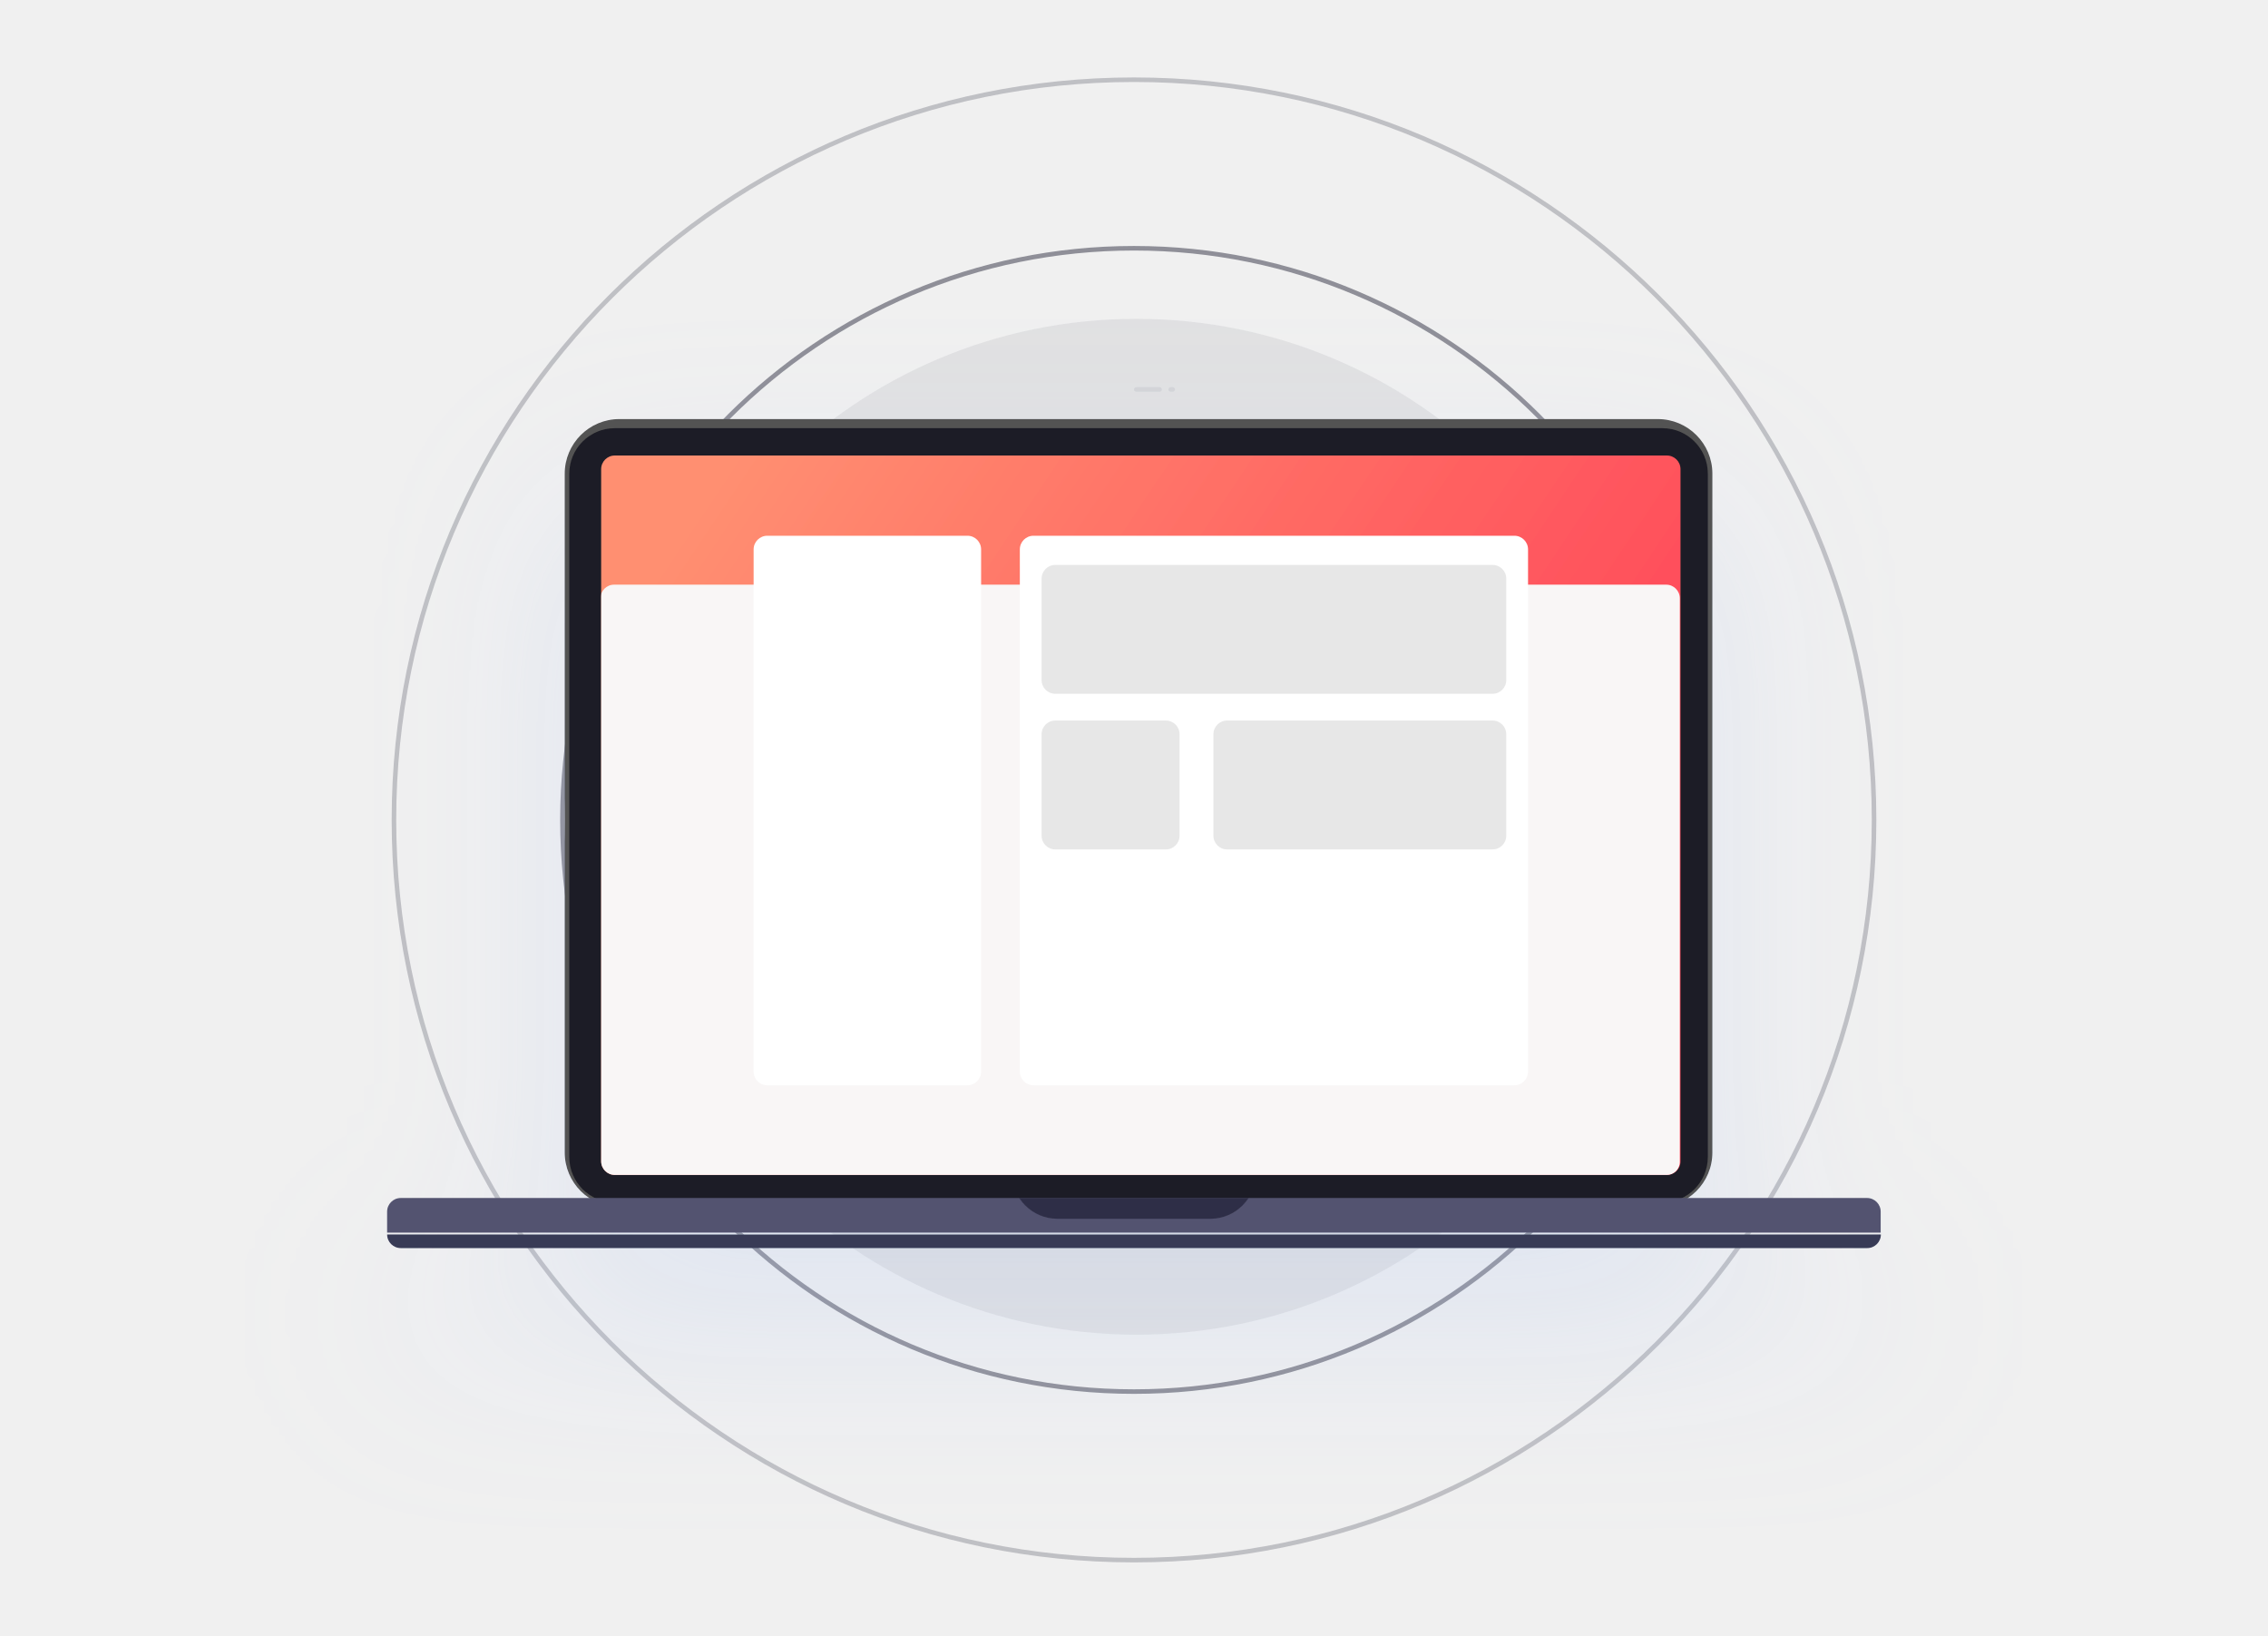
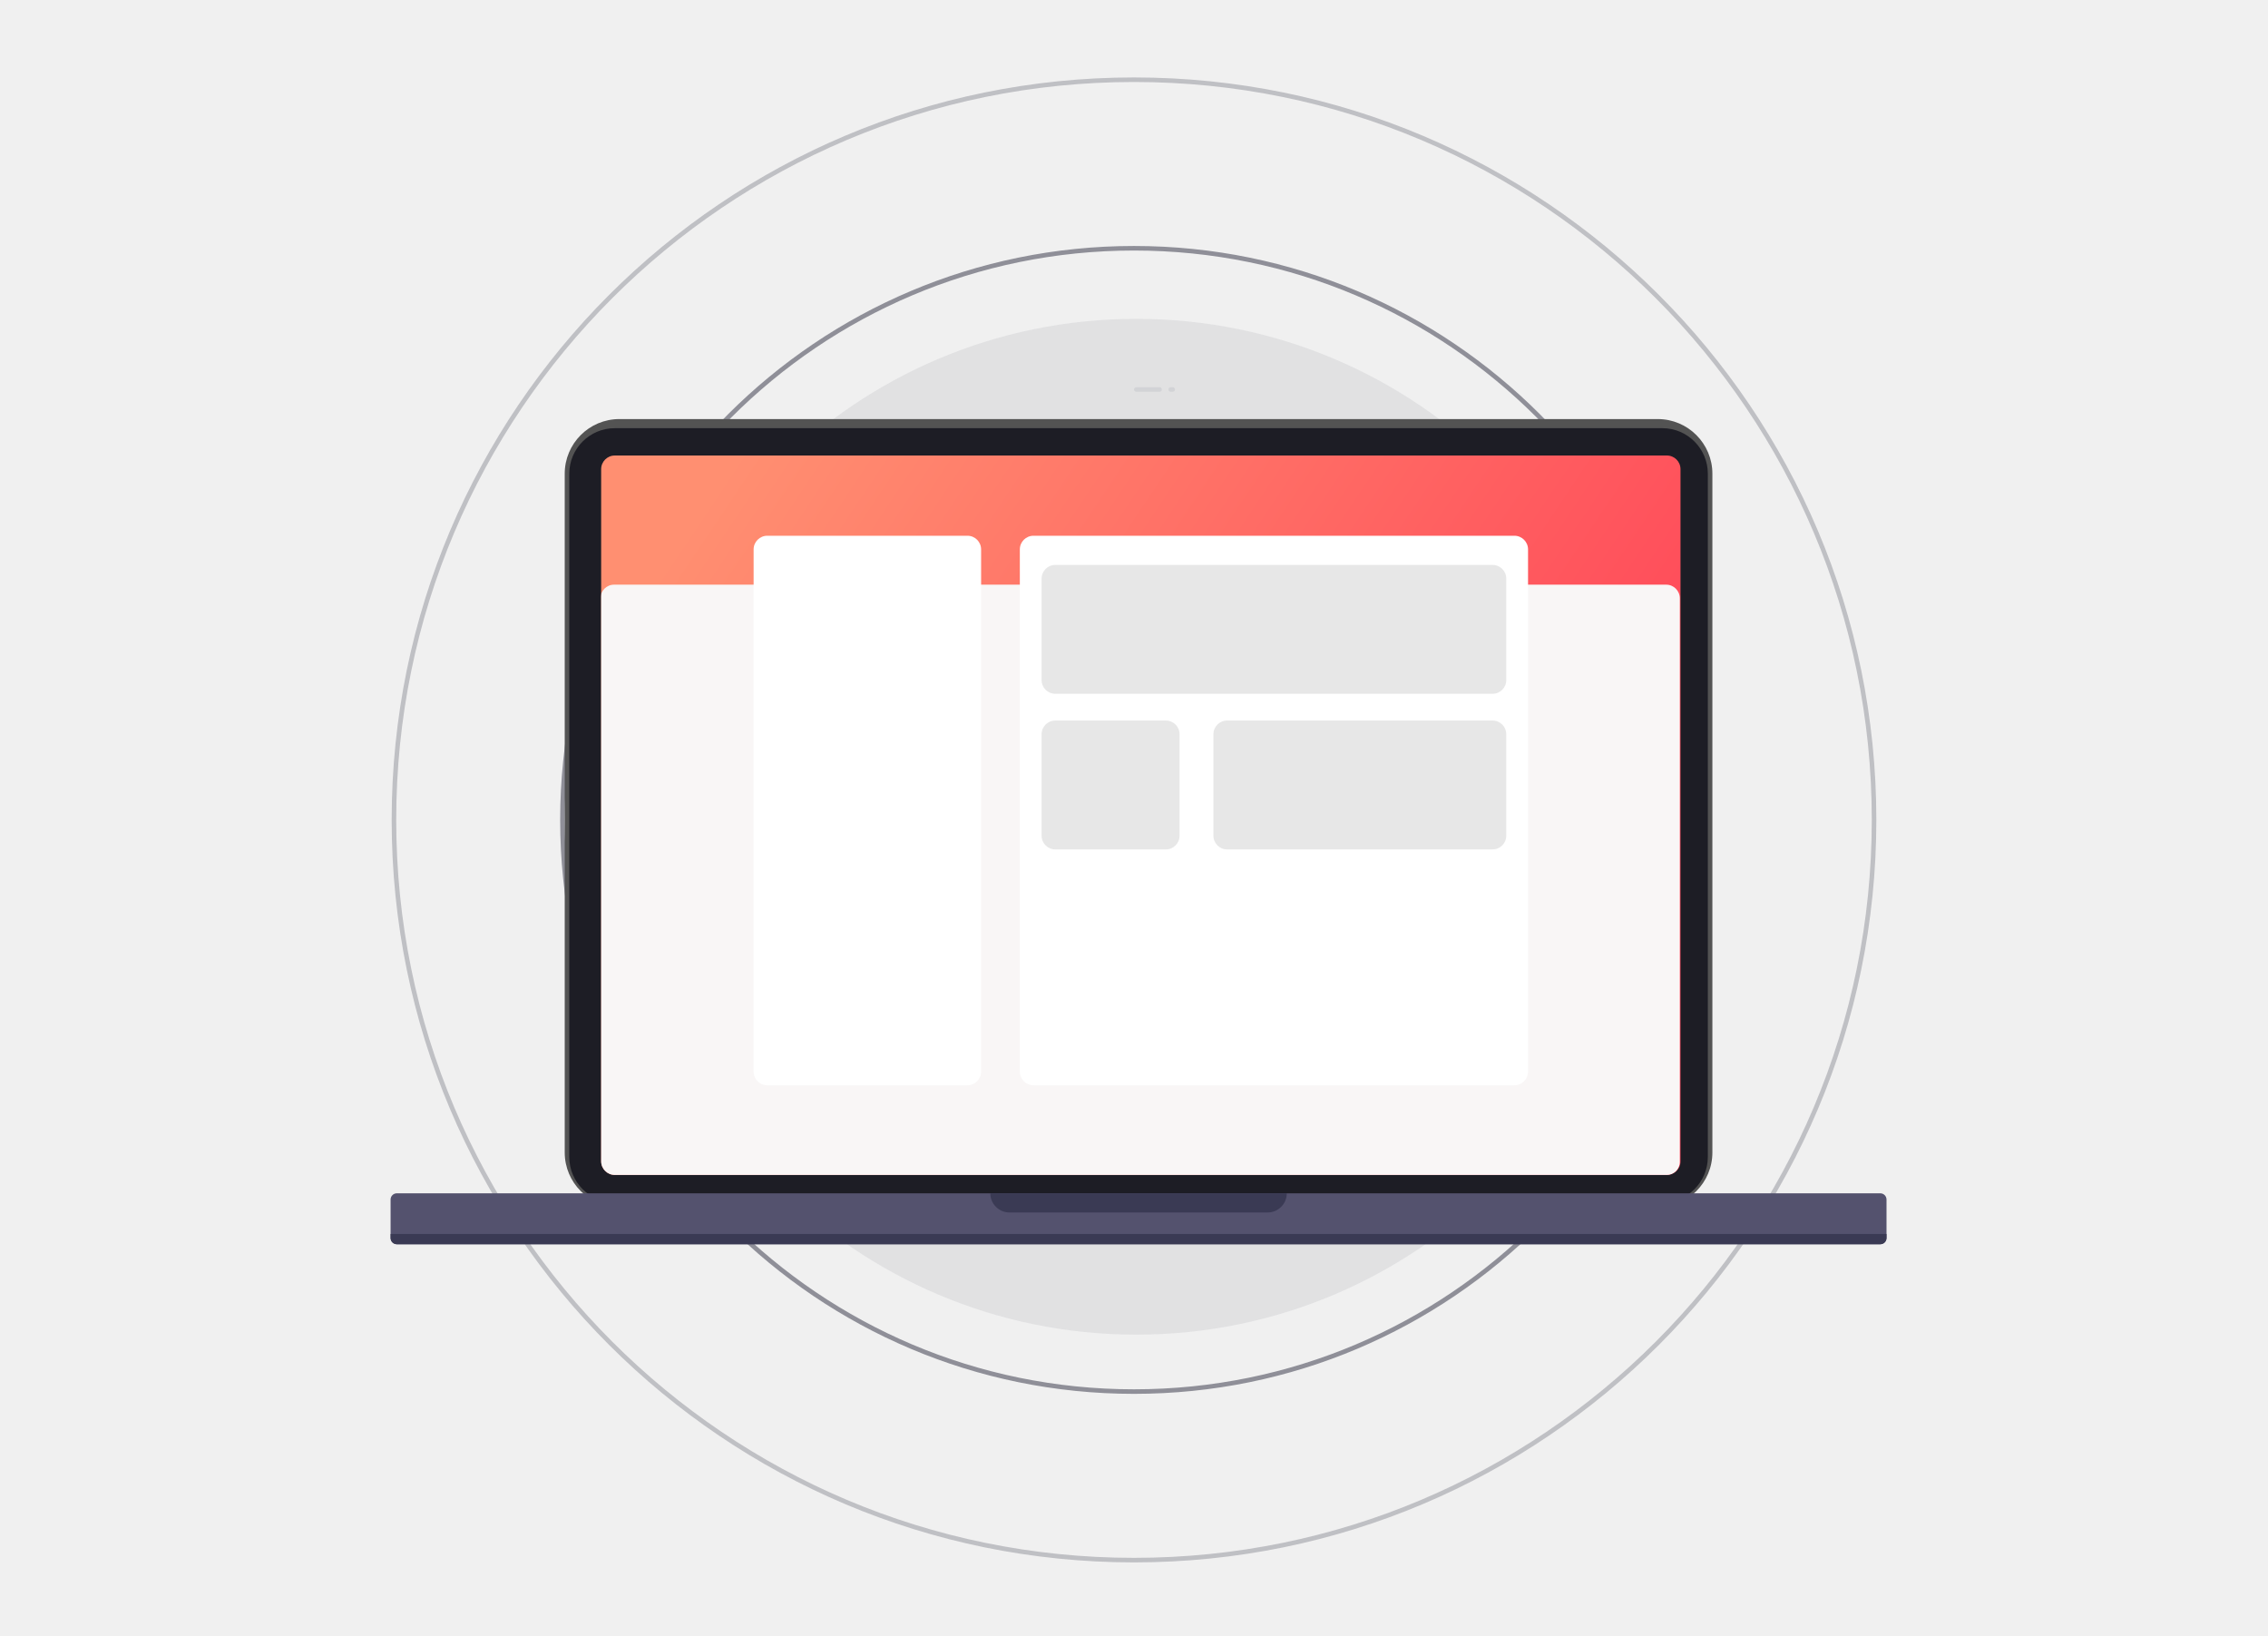
- <svg xmlns="http://www.w3.org/2000/svg" xmlns:xlink="http://www.w3.org/1999/xlink" width="498" height="359">
+ <svg xmlns="http://www.w3.org/2000/svg" id="Layer_1" data-name="Layer 1" viewBox="0 0 498 359">
  <defs>
-     <linearGradient x1="0%" y1="27.795%" x2="100%" y2="72.205%" id="c">
-       <stop stop-color="#FF8F71" offset="0%" />
-       <stop stop-color="#FF3E55" offset="100%" />
+     <style>.cls-1{fill:#fff;}.cls-2{fill:#2d2e40;fill-rule:evenodd;opacity:0.08;}.cls-2,.cls-3,.cls-4{isolation:isolate;}.cls-3,.cls-4{fill:none;stroke:#2d2e40;}.cls-3{opacity:0.5;}.cls-4{opacity:0.25;}.cls-5{fill:#535353;}.cls-6{fill:#1d1d25;}.cls-7{fill:url(#linear-gradient);}.cls-8{mask:url(#mask);}.cls-9{fill:#f9f6f6;}.cls-10{mask:url(#mask-2);}.cls-11{fill:#e7e7e7;}.cls-12{opacity:0.098;}.cls-13{fill:#4a5166;}.cls-14{mask:url(#mask-3);}.cls-15{fill:#2f2f47;}.cls-16{fill:#54526e;}.cls-17{fill:#3a3a54;}</style>
+     <linearGradient id="linear-gradient" x1="-707.004" y1="717.443" x2="-706.004" y2="716.999" gradientTransform="matrix(237, 0, 0, -157.94, 167692, 113456.802)" gradientUnits="userSpaceOnUse">
+       <stop offset="0" stop-color="#ff8f71" />
+       <stop offset="1" stop-color="#ff3e55" />
    </linearGradient>
-     <filter x="-35.1%" y="-60.8%" width="170.1%" height="221.7%" filterUnits="objectBoundingBox" id="a">
-       <feOffset dy="20" in="SourceAlpha" result="shadowOffsetOuter1" />
-       <feGaussianBlur stdDeviation="20" in="shadowOffsetOuter1" result="shadowBlurOuter1" />
-       <feColorMatrix values="0 0 0 0 0.422 0 0 0 0 0.554 0 0 0 0 0.894 0 0 0 0.243 0" in="shadowBlurOuter1" result="shadowMatrixOuter1" />
-       <feMerge>
-         <feMergeNode in="shadowMatrixOuter1" />
-         <feMergeNode in="SourceGraphic" />
-       </feMerge>
-     </filter>
-     <rect id="b" x="0" y="0" width="237" height="157.94" rx="3" />
-     <path d="M3 0h321.953a3 3 0 013 3v4.602H0V3a3 3 0 013-3z" id="e" />
+     <mask id="mask" x="131.848" y="100" width="237.152" height="158.061" maskUnits="userSpaceOnUse">
+       <g id="d">
+         <rect id="b" class="cls-1" x="132" y="100" width="237" height="157.94" rx="3" />
+       </g>
+     </mask>
+     <mask id="mask-2" x="132" y="100" width="237" height="157.94" maskUnits="userSpaceOnUse">
+       <g id="d-2" data-name="d">
+         <rect id="b-2" data-name="b" class="cls-1" x="132" y="100" width="237" height="157.94" rx="3" />
+       </g>
+     </mask>
+     <mask id="mask-3" x="85" y="244.374" width="190.76" height="23.187" maskUnits="userSpaceOnUse" />
  </defs>
-   <g fill="none" fill-rule="evenodd">
-     <g transform="translate(86 17)">
-       <rect fill="#2D2E40" opacity=".08" transform="matrix(1 0 0 -1 0 329)" x="52" y="53" width="223" height="223" rx="111.5" />
-       <rect stroke="#2D2E40" opacity=".5" transform="matrix(1 0 0 -1 0 326)" x="37.5" y="37.5" width="251" height="251" rx="125.5" />
-       <rect stroke="#2D2E40" opacity=".25" transform="matrix(1 0 0 -1 0 326)" x=".5" y=".5" width="325" height="325" rx="162.5" />
-     </g>
-     <g filter="url(#a)" transform="translate(85 85)">
-       <rect fill="#535353" fill-rule="nonzero" x="39" y="7" width="252" height="173" rx="12" />
-       <rect fill="#1D1D25" fill-rule="nonzero" x="40" y="9" width="250" height="170" rx="10" />
-       <g transform="translate(47 15)">
-         <mask id="d" fill="#fff">
-           <use xlink:href="#b" />
-         </mask>
-         <use fill="url(#c)" fill-rule="nonzero" xlink:href="#b" />
-         <rect fill="#F9F6F6" fill-rule="nonzero" mask="url(#d)" x="-.152" y="28.352" width="237" height="129.709" rx="3" />
-         <g mask="url(#d)" fill-rule="nonzero">
-           <g transform="translate(33.478 17.615)">
-             <rect fill="#FFF" width="49.951" height="120.635" rx="3" />
-             <rect fill="#FFF" x="58.453" width="111.592" height="120.635" rx="3" />
-             <rect fill="#E7E7E7" x="63.235" y="6.405" width="102.027" height="28.291" rx="3" />
-             <rect fill="#E7E7E7" x="63.235" y="40.568" width="30.289" height="28.291" rx="3" />
-             <rect fill="#E7E7E7" x="100.964" y="40.568" width="64.298" height="28.291" rx="3" />
-           </g>
-         </g>
-       </g>
-       <g transform="translate(164)" fill="#4A5166" fill-rule="nonzero" opacity=".098">
-         <rect width="6.12" height="1" rx=".5" />
-         <rect x="7.56" width="1.44" height="1" rx=".5" />
-       </g>
-       <g transform="translate(0 178)">
-         <mask id="f" fill="#fff">
-           <use xlink:href="#e" />
-         </mask>
-         <use fill="#52526F" fill-rule="nonzero" xlink:href="#e" />
-         <rect fill="#2F2F47" fill-rule="nonzero" mask="url(#f)" x="137.193" y="-18.626" width="53.567" height="23.187" rx="10" />
-       </g>
-       <path d="M0 186h328a3 3 0 01-3 3H3a3 3 0 01-3-3z" fill="#393A56" fill-rule="nonzero" />
-     </g>
+   <path class="cls-2" d="M249.5,293h0A111.5,111.5,0,0,0,361,181.5h0A111.5,111.5,0,0,0,249.5,70h0A111.5,111.5,0,0,0,138,181.5h0A111.5,111.5,0,0,0,249.5,293Z" />
+   <path class="cls-3" d="M249,305.5h0A125.5,125.5,0,0,0,374.5,180h0A125.5,125.5,0,0,0,249,54.5h0A125.5,125.5,0,0,0,123.5,180h0A125.5,125.5,0,0,0,249,305.5Z" />
+   <path class="cls-4" d="M249,342.5h0A162.5,162.5,0,0,0,411.5,180h0A162.5,162.5,0,0,0,249,17.5h0A162.5,162.5,0,0,0,86.5,180h0A162.5,162.5,0,0,0,249,342.5Z" />
+   <rect class="cls-5" x="124" y="92" width="252" height="173" rx="12" />
+   <rect class="cls-6" x="125" y="94" width="250" height="170" rx="10" />
+   <rect class="cls-7" x="132" y="100" width="237" height="157.94" rx="3" />
+   <g class="cls-8">
+     <rect class="cls-9" x="131.848" y="128.352" width="237" height="129.709" rx="3" />
  </g>
+   <g class="cls-10">
+     <rect class="cls-1" x="165.478" y="117.615" width="49.951" height="120.635" rx="3" />
+     <rect class="cls-1" x="223.931" y="117.615" width="111.592" height="120.635" rx="3" />
+     <rect class="cls-11" x="228.713" y="124.02" width="102.027" height="28.291" rx="3" />
+     <rect class="cls-11" x="228.713" y="158.183" width="30.289" height="28.291" rx="3" />
+     <rect class="cls-11" x="266.442" y="158.183" width="64.298" height="28.291" rx="3" />
+   </g>
+   <g class="cls-12">
+     <path class="cls-13" d="M249.5,85h5.12a.5.5,0,0,1,.5.5h0a.5.5,0,0,1-.5.5H249.5a.5.5,0,0,1-.5-.5h0A.5.5,0,0,1,249.5,85Z" />
+     <path class="cls-13" d="M257.06,85h.44a.5.5,0,0,1,.5.5h0a.5.5,0,0,1-.5.5h-.44a.5.5,0,0,1-.5-.5h0A.5.5,0,0,1,257.06,85Z" />
+   </g>
+   <g class="cls-14">
+     <rect class="cls-15" x="222.193" y="244.374" width="53.567" height="23.187" rx="10" />
+   </g>
+   <rect class="cls-16" x="85.764" y="261.971" width="328.471" height="11.18" rx="1.37" />
+   <path class="cls-17" d="M414.236,270.899v.883a1.37,1.37,0,0,1-1.37,1.37H87.134a1.37,1.37,0,0,1-1.37-1.37v-.883Z" />
+   <path class="cls-17" d="M217.452,261.971h65.095a0,0,0,0,1,0,0v0a4.21,4.21,0,0,1-4.21,4.21H221.662a4.21,4.21,0,0,1-4.21-4.21v0a0,0,0,0,1,0,0Z" />
</svg>
